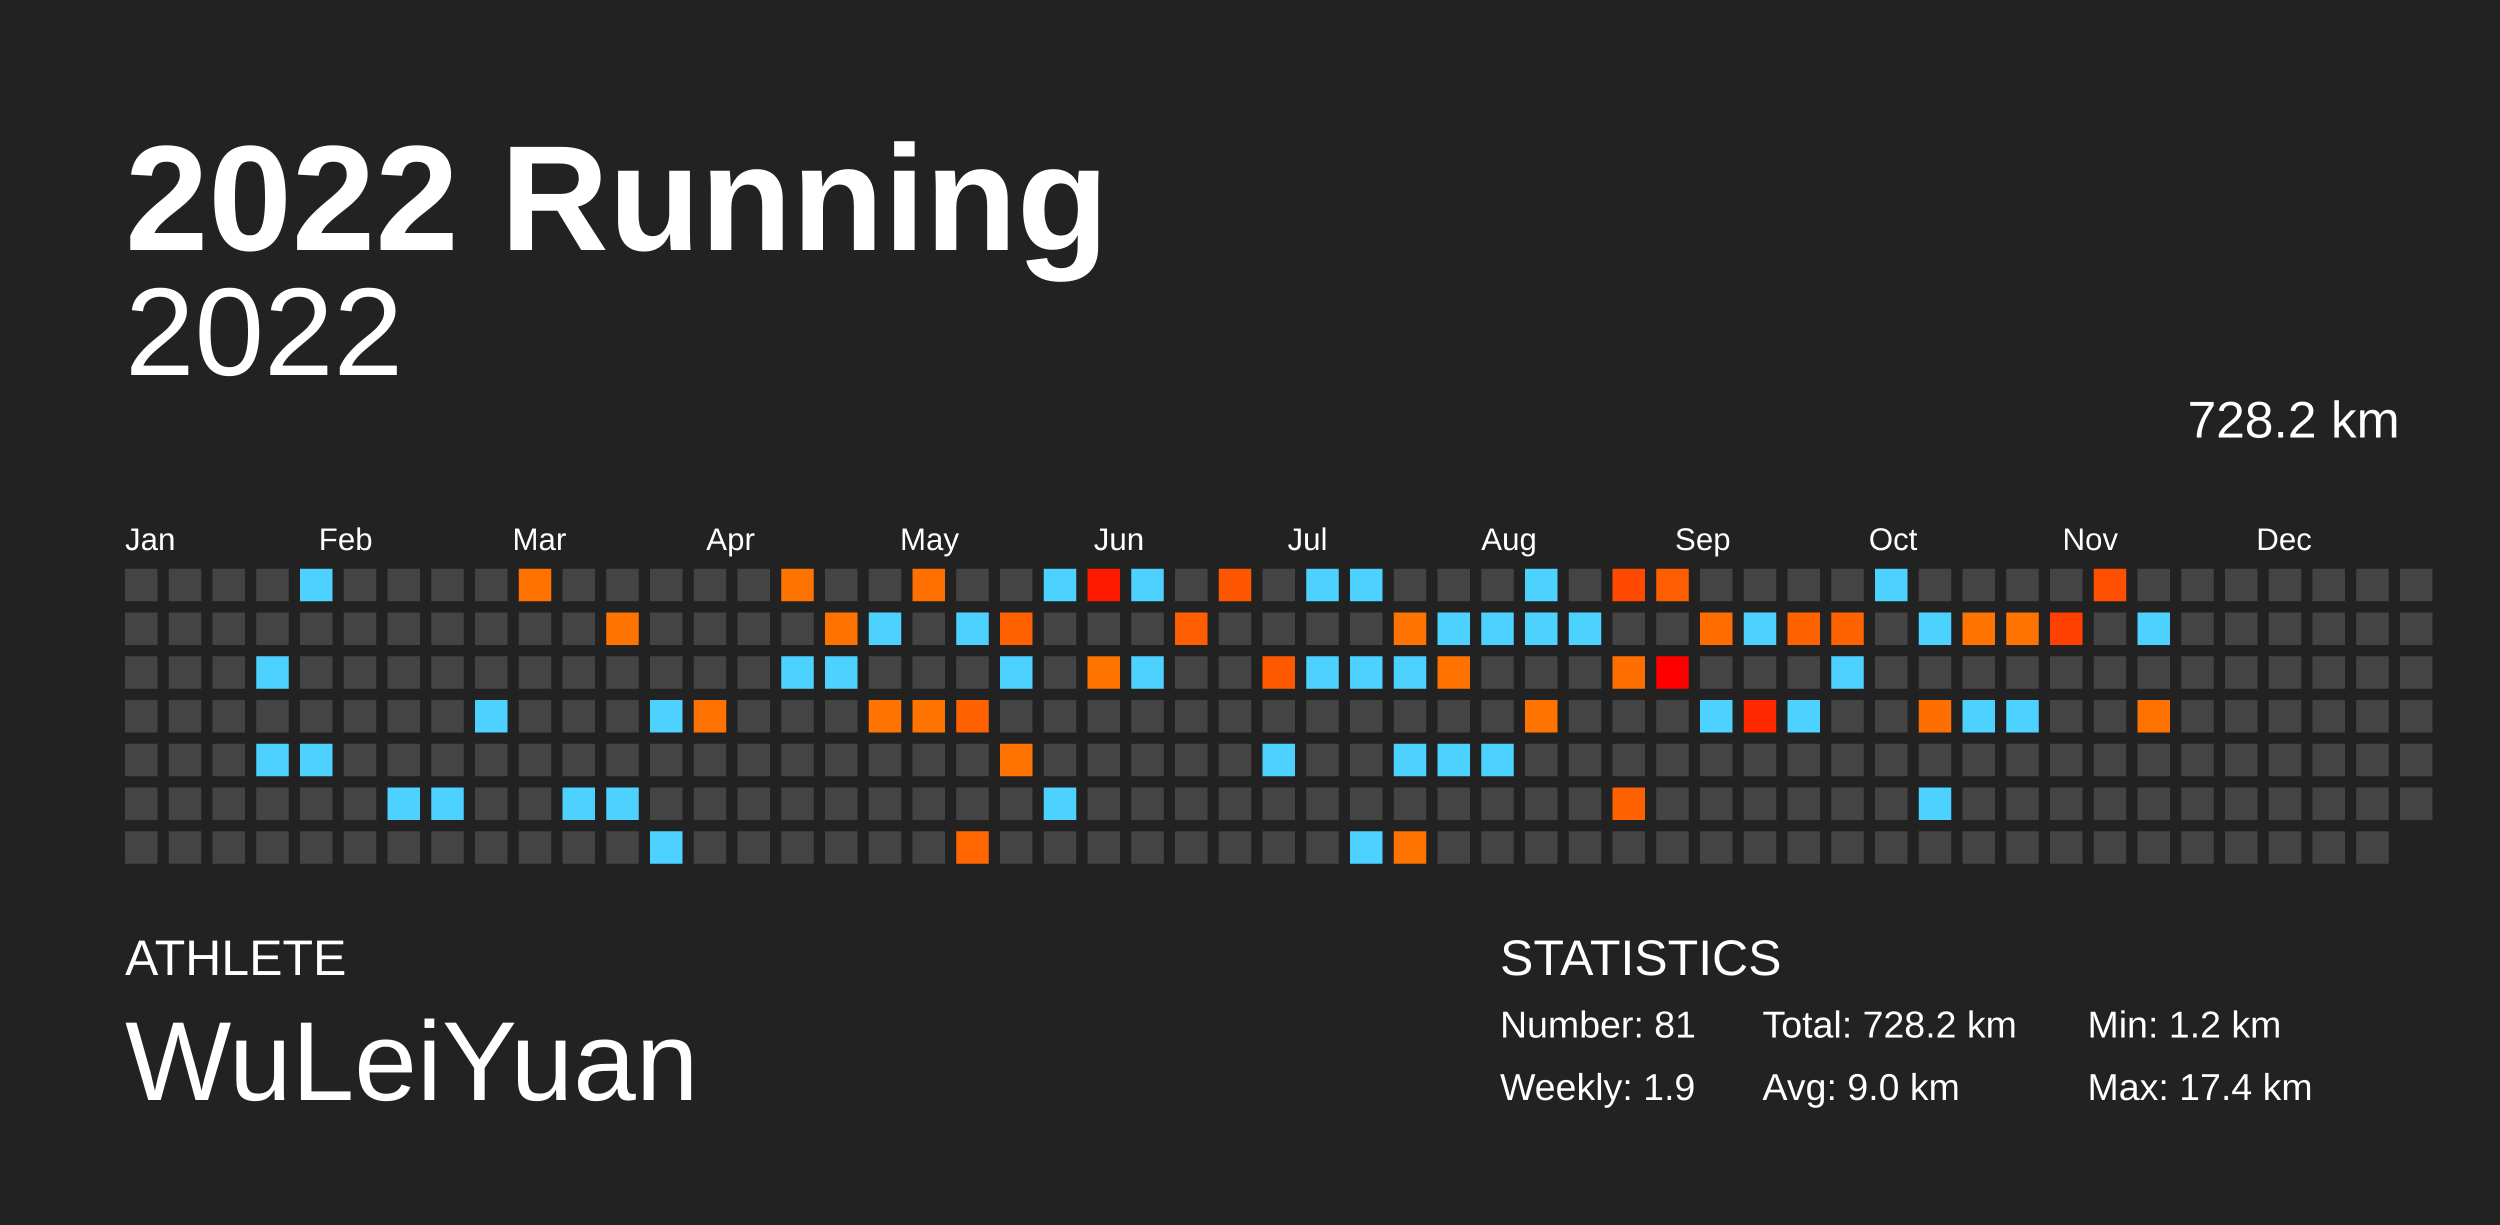
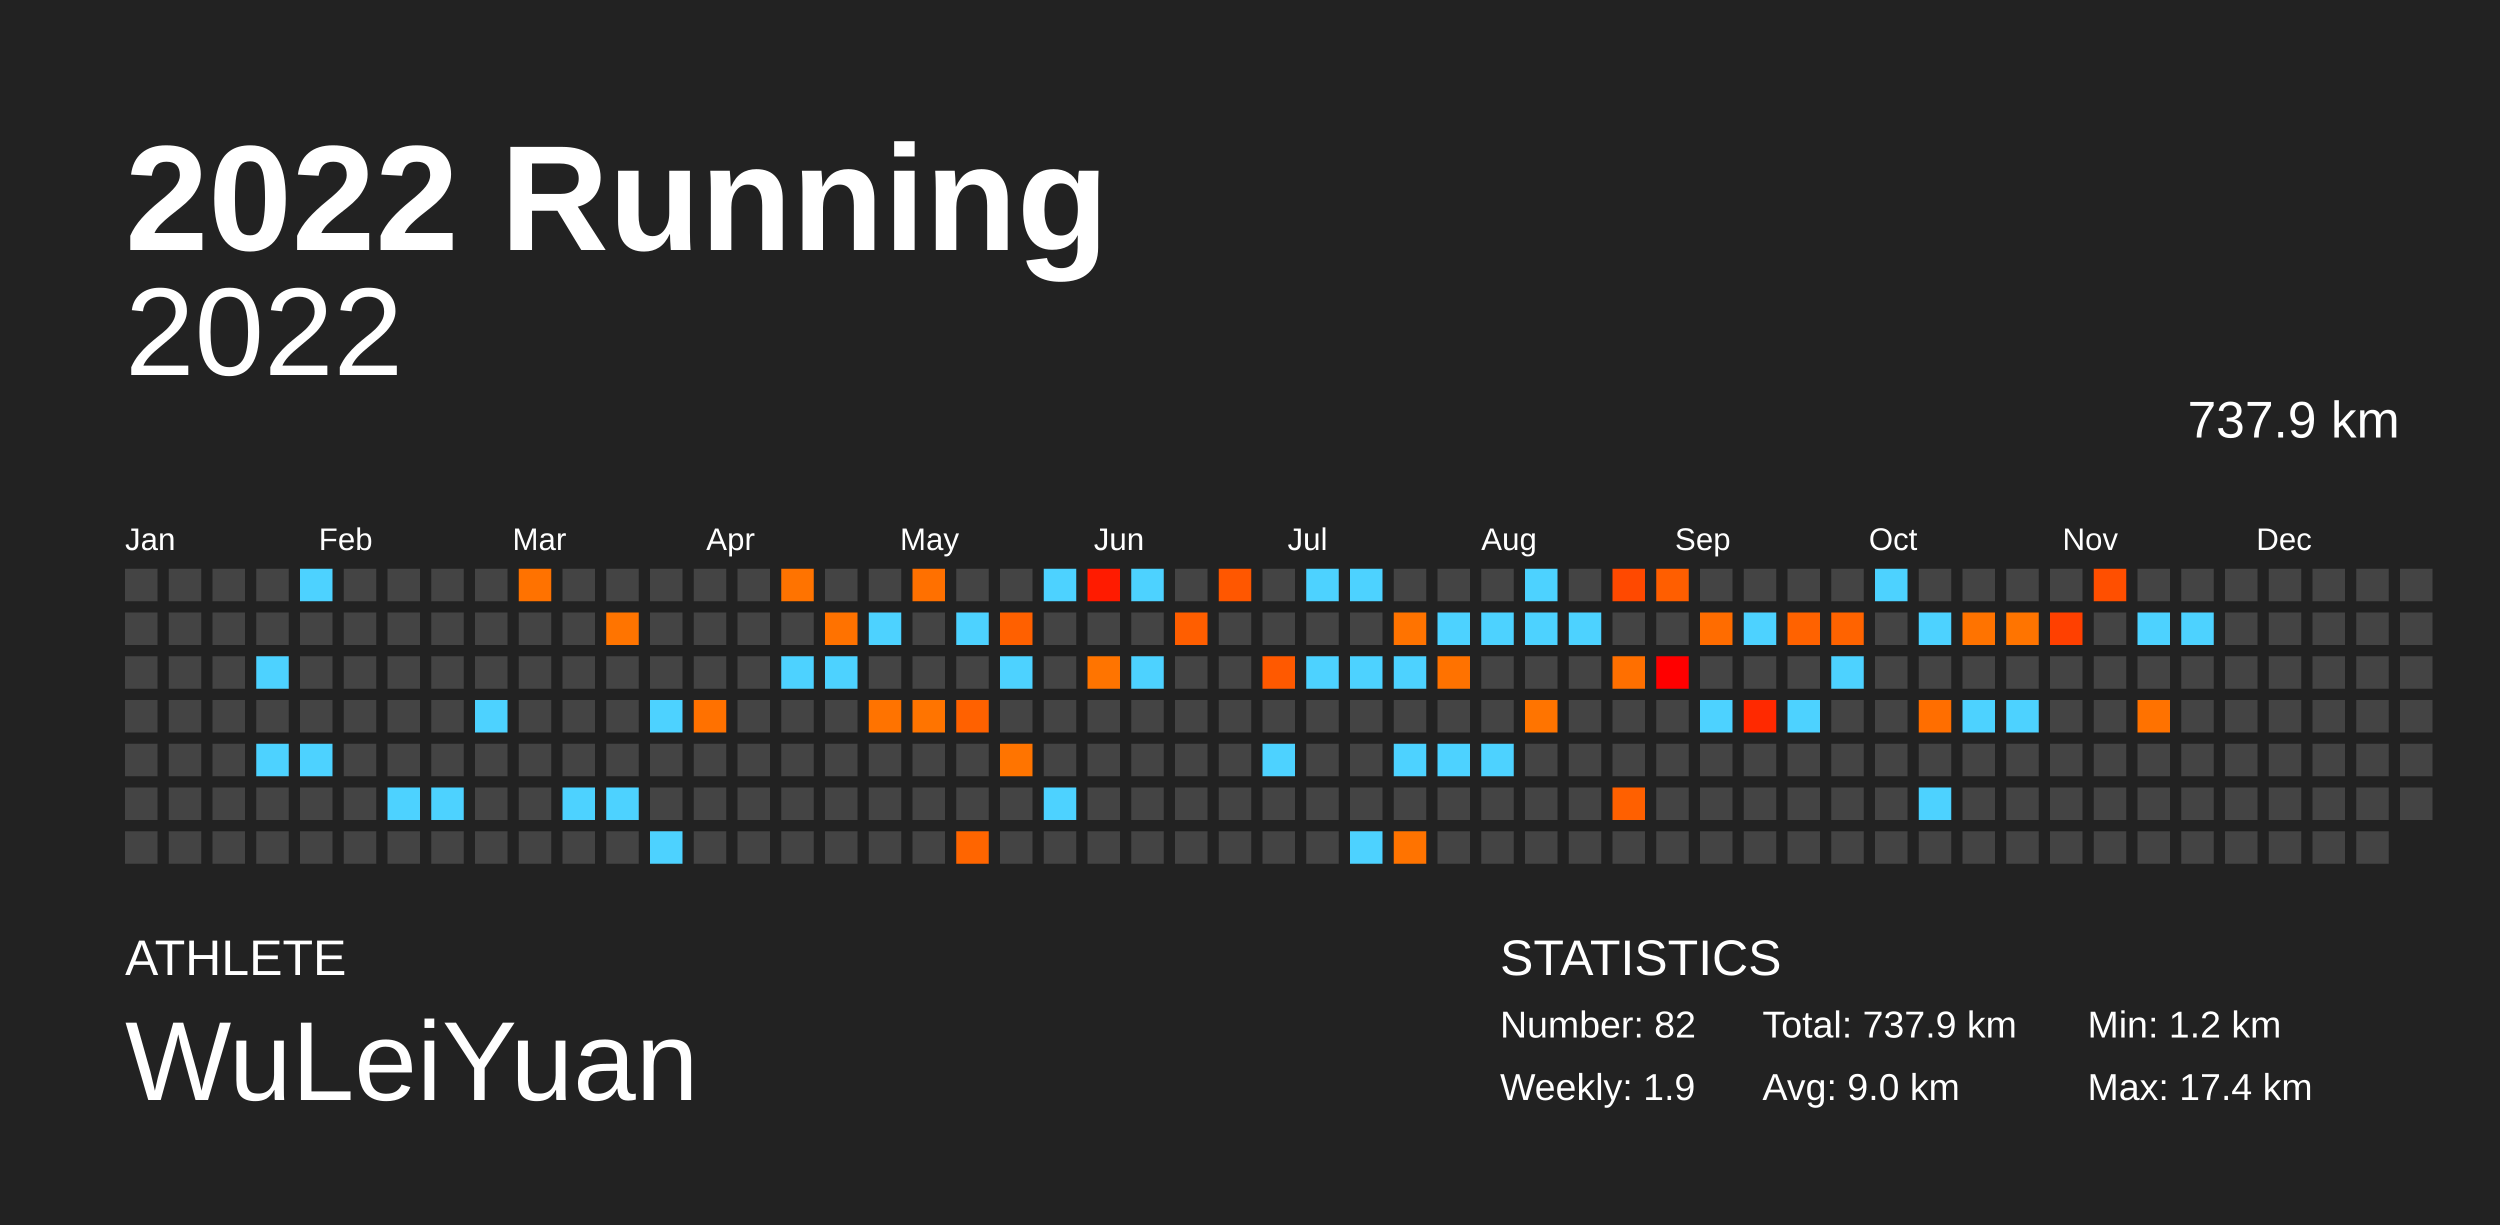
<svg xmlns="http://www.w3.org/2000/svg" baseProfile="full" height="98mm" version="1.1" viewBox="0,0,200,98" width="200mm">
  <defs />
  <rect fill="#222222" height="98" width="200" x="0" y="0" />
  <text fill="#FFFFFF" style="font-size:12px; font-family:Arial; font-weight:bold;" x="10" y="20">2022 Running</text>
  <text fill="#FFFFFF" style="font-size:4px; font-family:Arial" x="10" y="78">ATHLETE</text>
  <text fill="#FFFFFF" style="font-size:9px; font-family:Arial" x="10" y="88">WuLeiYuan</text>
  <text fill="#FFFFFF" style="font-size:4px; font-family:Arial" x="120" y="78">STATISTICS</text>
-   <text fill="#FFFFFF" style="font-size:3px; font-family:Arial" x="120" y="83">Number: 81</text>
+   <text fill="#FFFFFF" style="font-size:3px; font-family:Arial" x="120" y="83">Number: 82</text>
  <text fill="#FFFFFF" style="font-size:3px; font-family:Arial" x="120" y="88">Weekly: 1.9</text>
-   <text fill="#FFFFFF" style="font-size:3px; font-family:Arial" x="141" y="83">Total: 728.2 km</text>
+   <text fill="#FFFFFF" style="font-size:3px; font-family:Arial" x="141" y="83">Total: 737.9 km</text>
  <text fill="#FFFFFF" style="font-size:3px; font-family:Arial" x="141" y="88">Avg: 9.0 km</text>
  <text fill="#FFFFFF" style="font-size:3px; font-family:Arial" x="167" y="83">Min: 1.2 km</text>
  <text fill="#FFFFFF" style="font-size:3px; font-family:Arial" x="167" y="88">Max: 17.4 km</text>
  <text alignment-baseline="hanging" fill="#FFFFFF" style="font-size:10.0px; font-family:Arial;" x="10" y="30">2022</text>
-   <text alignment-baseline="hanging" fill="#FFFFFF" style="font-size:4.125px; font-family:Arial;" x="175" y="35">728.2 km</text>
+   <text alignment-baseline="hanging" fill="#FFFFFF" style="font-size:4.125px; font-family:Arial;" x="175" y="35">737.9 km</text>
  <text fill="#FFFFFF" style="font-size:2.5px; font-family:Arial" x="10.0" y="44">Jan</text>
  <text fill="#FFFFFF" style="font-size:2.5px; font-family:Arial" x="25.5" y="44">Feb</text>
  <text fill="#FFFFFF" style="font-size:2.5px; font-family:Arial" x="41.0" y="44">Mar</text>
  <text fill="#FFFFFF" style="font-size:2.5px; font-family:Arial" x="56.5" y="44">Apr</text>
  <text fill="#FFFFFF" style="font-size:2.5px; font-family:Arial" x="72.0" y="44">May</text>
  <text fill="#FFFFFF" style="font-size:2.5px; font-family:Arial" x="87.5" y="44">Jun</text>
  <text fill="#FFFFFF" style="font-size:2.5px; font-family:Arial" x="103.0" y="44">Jul</text>
  <text fill="#FFFFFF" style="font-size:2.5px; font-family:Arial" x="118.5" y="44">Aug</text>
  <text fill="#FFFFFF" style="font-size:2.5px; font-family:Arial" x="134.0" y="44">Sep</text>
  <text fill="#FFFFFF" style="font-size:2.5px; font-family:Arial" x="149.5" y="44">Oct</text>
  <text fill="#FFFFFF" style="font-size:2.5px; font-family:Arial" x="165.0" y="44">Nov</text>
  <text fill="#FFFFFF" style="font-size:2.5px; font-family:Arial" x="180.5" y="44">Dec</text>
  <rect fill="#444444" height="2.6" width="2.6" x="10.0" y="45.5" />
  <rect fill="#444444" height="2.6" width="2.6" x="10.0" y="49.0" />
  <rect fill="#444444" height="2.6" width="2.6" x="10.0" y="52.5" />
  <rect fill="#444444" height="2.6" width="2.6" x="10.0" y="56.0" />
  <rect fill="#444444" height="2.6" width="2.6" x="10.0" y="59.5" />
  <rect fill="#444444" height="2.6" width="2.6" x="10.0" y="63.0" />
  <rect fill="#444444" height="2.6" width="2.6" x="10.0" y="66.5" />
  <rect fill="#444444" height="2.6" width="2.6" x="13.5" y="45.5" />
  <rect fill="#444444" height="2.6" width="2.6" x="13.5" y="49.0" />
  <rect fill="#444444" height="2.6" width="2.6" x="13.5" y="52.5" />
  <rect fill="#444444" height="2.6" width="2.6" x="13.5" y="56.0" />
  <rect fill="#444444" height="2.6" width="2.6" x="13.5" y="59.5" />
  <rect fill="#444444" height="2.6" width="2.6" x="13.5" y="63.0" />
  <rect fill="#444444" height="2.6" width="2.6" x="13.5" y="66.5" />
  <rect fill="#444444" height="2.6" width="2.6" x="17.0" y="45.5" />
  <rect fill="#444444" height="2.6" width="2.6" x="17.0" y="49.0" />
  <rect fill="#444444" height="2.6" width="2.6" x="17.0" y="52.5" />
  <rect fill="#444444" height="2.6" width="2.6" x="17.0" y="56.0" />
  <rect fill="#444444" height="2.6" width="2.6" x="17.0" y="59.5" />
  <rect fill="#444444" height="2.6" width="2.6" x="17.0" y="63.0" />
  <rect fill="#444444" height="2.6" width="2.6" x="17.0" y="66.5" />
  <rect fill="#444444" height="2.6" width="2.6" x="20.5" y="45.5" />
  <rect fill="#444444" height="2.6" width="2.6" x="20.5" y="49.0" />
  <rect fill="#4dd2ff" height="2.6" width="2.6" x="20.5" y="52.5" />
  <rect fill="#444444" height="2.6" width="2.6" x="20.5" y="56.0" />
  <rect fill="#4dd2ff" height="2.6" width="2.6" x="20.5" y="59.5" />
  <rect fill="#444444" height="2.6" width="2.6" x="20.5" y="63.0" />
  <rect fill="#444444" height="2.6" width="2.6" x="20.5" y="66.5" />
  <rect fill="#4dd2ff" height="2.6" width="2.6" x="24.0" y="45.5" />
  <rect fill="#444444" height="2.6" width="2.6" x="24.0" y="49.0" />
  <rect fill="#444444" height="2.6" width="2.6" x="24.0" y="52.5" />
  <rect fill="#444444" height="2.6" width="2.6" x="24.0" y="56.0" />
  <rect fill="#4dd2ff" height="2.6" width="2.6" x="24.0" y="59.5" />
  <rect fill="#444444" height="2.6" width="2.6" x="24.0" y="63.0" />
  <rect fill="#444444" height="2.6" width="2.6" x="24.0" y="66.5" />
  <rect fill="#444444" height="2.6" width="2.6" x="27.5" y="45.5" />
  <rect fill="#444444" height="2.6" width="2.6" x="27.5" y="49.0" />
  <rect fill="#444444" height="2.6" width="2.6" x="27.5" y="52.5" />
  <rect fill="#444444" height="2.6" width="2.6" x="27.5" y="56.0" />
  <rect fill="#444444" height="2.6" width="2.6" x="27.5" y="59.5" />
  <rect fill="#444444" height="2.6" width="2.6" x="27.5" y="63.0" />
  <rect fill="#444444" height="2.6" width="2.6" x="27.5" y="66.5" />
  <rect fill="#444444" height="2.6" width="2.6" x="31.0" y="45.5" />
  <rect fill="#444444" height="2.6" width="2.6" x="31.0" y="49.0" />
  <rect fill="#444444" height="2.6" width="2.6" x="31.0" y="52.5" />
  <rect fill="#444444" height="2.6" width="2.6" x="31.0" y="56.0" />
  <rect fill="#444444" height="2.6" width="2.6" x="31.0" y="59.5" />
  <rect fill="#4dd2ff" height="2.6" width="2.6" x="31.0" y="63.0" />
  <rect fill="#444444" height="2.6" width="2.6" x="31.0" y="66.5" />
  <rect fill="#444444" height="2.6" width="2.6" x="34.5" y="45.5" />
  <rect fill="#444444" height="2.6" width="2.6" x="34.5" y="49.0" />
  <rect fill="#444444" height="2.6" width="2.6" x="34.5" y="52.5" />
  <rect fill="#444444" height="2.6" width="2.6" x="34.5" y="56.0" />
  <rect fill="#444444" height="2.6" width="2.6" x="34.5" y="59.5" />
  <rect fill="#4dd2ff" height="2.6" width="2.6" x="34.5" y="63.0" />
  <rect fill="#444444" height="2.6" width="2.6" x="34.5" y="66.5" />
  <rect fill="#444444" height="2.6" width="2.6" x="38.0" y="45.5" />
  <rect fill="#444444" height="2.6" width="2.6" x="38.0" y="49.0" />
  <rect fill="#444444" height="2.6" width="2.6" x="38.0" y="52.5" />
  <rect fill="#4dd2ff" height="2.6" width="2.6" x="38.0" y="56.0" />
  <rect fill="#444444" height="2.6" width="2.6" x="38.0" y="59.5" />
  <rect fill="#444444" height="2.6" width="2.6" x="38.0" y="63.0" />
  <rect fill="#444444" height="2.6" width="2.6" x="38.0" y="66.5" />
  <rect fill="#ff7200" height="2.6" width="2.6" x="41.5" y="45.5" />
  <rect fill="#444444" height="2.6" width="2.6" x="41.5" y="49.0" />
  <rect fill="#444444" height="2.6" width="2.6" x="41.5" y="52.5" />
  <rect fill="#444444" height="2.6" width="2.6" x="41.5" y="56.0" />
  <rect fill="#444444" height="2.6" width="2.6" x="41.5" y="59.5" />
  <rect fill="#444444" height="2.6" width="2.6" x="41.5" y="63.0" />
  <rect fill="#444444" height="2.6" width="2.6" x="41.5" y="66.5" />
  <rect fill="#444444" height="2.6" width="2.6" x="45.0" y="45.5" />
  <rect fill="#444444" height="2.6" width="2.6" x="45.0" y="49.0" />
  <rect fill="#444444" height="2.6" width="2.6" x="45.0" y="52.5" />
  <rect fill="#444444" height="2.6" width="2.6" x="45.0" y="56.0" />
  <rect fill="#444444" height="2.6" width="2.6" x="45.0" y="59.5" />
  <rect fill="#4dd2ff" height="2.6" width="2.6" x="45.0" y="63.0" />
  <rect fill="#444444" height="2.6" width="2.6" x="45.0" y="66.5" />
  <rect fill="#444444" height="2.6" width="2.6" x="48.5" y="45.5" />
  <rect fill="#ff7400" height="2.6" width="2.6" x="48.5" y="49.0" />
  <rect fill="#444444" height="2.6" width="2.6" x="48.5" y="52.5" />
  <rect fill="#444444" height="2.6" width="2.6" x="48.5" y="56.0" />
  <rect fill="#444444" height="2.6" width="2.6" x="48.5" y="59.5" />
  <rect fill="#4dd2ff" height="2.6" width="2.6" x="48.5" y="63.0" />
  <rect fill="#444444" height="2.6" width="2.6" x="48.5" y="66.5" />
  <rect fill="#444444" height="2.6" width="2.6" x="52.0" y="45.5" />
  <rect fill="#444444" height="2.6" width="2.6" x="52.0" y="49.0" />
  <rect fill="#444444" height="2.6" width="2.6" x="52.0" y="52.5" />
  <rect fill="#4dd2ff" height="2.6" width="2.6" x="52.0" y="56.0" />
  <rect fill="#444444" height="2.6" width="2.6" x="52.0" y="59.5" />
  <rect fill="#444444" height="2.6" width="2.6" x="52.0" y="63.0" />
  <rect fill="#4dd2ff" height="2.6" width="2.6" x="52.0" y="66.5" />
  <rect fill="#444444" height="2.6" width="2.6" x="55.5" y="45.5" />
  <rect fill="#444444" height="2.6" width="2.6" x="55.5" y="49.0" />
  <rect fill="#444444" height="2.6" width="2.6" x="55.5" y="52.5" />
  <rect fill="#ff7100" height="2.6" width="2.6" x="55.5" y="56.0" />
  <rect fill="#444444" height="2.6" width="2.6" x="55.5" y="59.5" />
  <rect fill="#444444" height="2.6" width="2.6" x="55.5" y="63.0" />
  <rect fill="#444444" height="2.6" width="2.6" x="55.5" y="66.5" />
  <rect fill="#444444" height="2.6" width="2.6" x="59.0" y="45.5" />
  <rect fill="#444444" height="2.6" width="2.6" x="59.0" y="49.0" />
  <rect fill="#444444" height="2.6" width="2.6" x="59.0" y="52.5" />
  <rect fill="#444444" height="2.6" width="2.6" x="59.0" y="56.0" />
  <rect fill="#444444" height="2.6" width="2.6" x="59.0" y="59.5" />
  <rect fill="#444444" height="2.6" width="2.6" x="59.0" y="63.0" />
  <rect fill="#444444" height="2.6" width="2.6" x="59.0" y="66.5" />
  <rect fill="#ff7300" height="2.6" width="2.6" x="62.5" y="45.5" />
  <rect fill="#444444" height="2.6" width="2.6" x="62.5" y="49.0" />
  <rect fill="#4dd2ff" height="2.6" width="2.6" x="62.5" y="52.5" />
  <rect fill="#444444" height="2.6" width="2.6" x="62.5" y="56.0" />
  <rect fill="#444444" height="2.6" width="2.6" x="62.5" y="59.5" />
  <rect fill="#444444" height="2.6" width="2.6" x="62.5" y="63.0" />
  <rect fill="#444444" height="2.6" width="2.6" x="62.5" y="66.5" />
  <rect fill="#444444" height="2.6" width="2.6" x="66.0" y="45.5" />
  <rect fill="#ff7200" height="2.6" width="2.6" x="66.0" y="49.0" />
  <rect fill="#4dd2ff" height="2.6" width="2.6" x="66.0" y="52.5" />
  <rect fill="#444444" height="2.6" width="2.6" x="66.0" y="56.0" />
  <rect fill="#444444" height="2.6" width="2.6" x="66.0" y="59.5" />
  <rect fill="#444444" height="2.6" width="2.6" x="66.0" y="63.0" />
  <rect fill="#444444" height="2.6" width="2.6" x="66.0" y="66.5" />
  <rect fill="#444444" height="2.6" width="2.6" x="69.5" y="45.5" />
  <rect fill="#4dd2ff" height="2.6" width="2.6" x="69.5" y="49.0" />
  <rect fill="#444444" height="2.6" width="2.6" x="69.5" y="52.5" />
  <rect fill="#ff7300" height="2.6" width="2.6" x="69.5" y="56.0" />
  <rect fill="#444444" height="2.6" width="2.6" x="69.5" y="59.5" />
  <rect fill="#444444" height="2.6" width="2.6" x="69.5" y="63.0" />
  <rect fill="#444444" height="2.6" width="2.6" x="69.5" y="66.5" />
  <rect fill="#ff7000" height="2.6" width="2.6" x="73.0" y="45.5" />
  <rect fill="#444444" height="2.6" width="2.6" x="73.0" y="49.0" />
  <rect fill="#444444" height="2.6" width="2.6" x="73.0" y="52.5" />
  <rect fill="#ff7400" height="2.6" width="2.6" x="73.0" y="56.0" />
  <rect fill="#444444" height="2.6" width="2.6" x="73.0" y="59.5" />
  <rect fill="#444444" height="2.6" width="2.6" x="73.0" y="63.0" />
  <rect fill="#444444" height="2.6" width="2.6" x="73.0" y="66.5" />
  <rect fill="#444444" height="2.6" width="2.6" x="76.5" y="45.5" />
  <rect fill="#4dd2ff" height="2.6" width="2.6" x="76.5" y="49.0" />
  <rect fill="#444444" height="2.6" width="2.6" x="76.5" y="52.5" />
  <rect fill="#ff6100" height="2.6" width="2.6" x="76.5" y="56.0" />
  <rect fill="#444444" height="2.6" width="2.6" x="76.5" y="59.5" />
  <rect fill="#444444" height="2.6" width="2.6" x="76.5" y="63.0" />
  <rect fill="#ff6500" height="2.6" width="2.6" x="76.5" y="66.5" />
  <rect fill="#444444" height="2.6" width="2.6" x="80.0" y="45.5" />
  <rect fill="#ff6000" height="2.6" width="2.6" x="80.0" y="49.0" />
  <rect fill="#4dd2ff" height="2.6" width="2.6" x="80.0" y="52.5" />
  <rect fill="#444444" height="2.6" width="2.6" x="80.0" y="56.0" />
  <rect fill="#ff7400" height="2.6" width="2.6" x="80.0" y="59.5" />
  <rect fill="#444444" height="2.6" width="2.6" x="80.0" y="63.0" />
  <rect fill="#444444" height="2.6" width="2.6" x="80.0" y="66.5" />
  <rect fill="#4dd2ff" height="2.6" width="2.6" x="83.5" y="45.5" />
  <rect fill="#444444" height="2.6" width="2.6" x="83.5" y="49.0" />
  <rect fill="#444444" height="2.6" width="2.6" x="83.5" y="52.5" />
  <rect fill="#444444" height="2.6" width="2.6" x="83.5" y="56.0" />
  <rect fill="#444444" height="2.6" width="2.6" x="83.5" y="59.5" />
  <rect fill="#4dd2ff" height="2.6" width="2.6" x="83.5" y="63.0" />
  <rect fill="#444444" height="2.6" width="2.6" x="83.5" y="66.5" />
  <rect fill="#ff1b00" height="2.6" width="2.6" x="87.0" y="45.5" />
  <rect fill="#444444" height="2.6" width="2.6" x="87.0" y="49.0" />
  <rect fill="#ff7400" height="2.6" width="2.6" x="87.0" y="52.5" />
  <rect fill="#444444" height="2.6" width="2.6" x="87.0" y="56.0" />
  <rect fill="#444444" height="2.6" width="2.6" x="87.0" y="59.5" />
  <rect fill="#444444" height="2.6" width="2.6" x="87.0" y="63.0" />
  <rect fill="#444444" height="2.6" width="2.6" x="87.0" y="66.5" />
  <rect fill="#4dd2ff" height="2.6" width="2.6" x="90.5" y="45.5" />
  <rect fill="#444444" height="2.6" width="2.6" x="90.5" y="49.0" />
  <rect fill="#4dd2ff" height="2.6" width="2.6" x="90.5" y="52.5" />
  <rect fill="#444444" height="2.6" width="2.6" x="90.5" y="56.0" />
  <rect fill="#444444" height="2.6" width="2.6" x="90.5" y="59.5" />
  <rect fill="#444444" height="2.6" width="2.6" x="90.5" y="63.0" />
  <rect fill="#444444" height="2.6" width="2.6" x="90.5" y="66.5" />
  <rect fill="#444444" height="2.6" width="2.6" x="94.0" y="45.5" />
  <rect fill="#ff5e00" height="2.6" width="2.6" x="94.0" y="49.0" />
  <rect fill="#444444" height="2.6" width="2.6" x="94.0" y="52.5" />
  <rect fill="#444444" height="2.6" width="2.6" x="94.0" y="56.0" />
  <rect fill="#444444" height="2.6" width="2.6" x="94.0" y="59.5" />
  <rect fill="#444444" height="2.6" width="2.6" x="94.0" y="63.0" />
  <rect fill="#444444" height="2.6" width="2.6" x="94.0" y="66.5" />
  <rect fill="#ff5700" height="2.6" width="2.6" x="97.5" y="45.5" />
  <rect fill="#444444" height="2.6" width="2.6" x="97.5" y="49.0" />
  <rect fill="#444444" height="2.6" width="2.6" x="97.5" y="52.5" />
  <rect fill="#444444" height="2.6" width="2.6" x="97.5" y="56.0" />
  <rect fill="#444444" height="2.6" width="2.6" x="97.5" y="59.5" />
  <rect fill="#444444" height="2.6" width="2.6" x="97.5" y="63.0" />
  <rect fill="#444444" height="2.6" width="2.6" x="97.5" y="66.5" />
  <rect fill="#444444" height="2.6" width="2.6" x="101.0" y="45.5" />
  <rect fill="#444444" height="2.6" width="2.6" x="101.0" y="49.0" />
  <rect fill="#ff5900" height="2.6" width="2.6" x="101.0" y="52.5" />
  <rect fill="#444444" height="2.6" width="2.6" x="101.0" y="56.0" />
  <rect fill="#4dd2ff" height="2.6" width="2.6" x="101.0" y="59.5" />
  <rect fill="#444444" height="2.6" width="2.6" x="101.0" y="63.0" />
  <rect fill="#444444" height="2.6" width="2.6" x="101.0" y="66.5" />
  <rect fill="#4dd2ff" height="2.6" width="2.6" x="104.5" y="45.5" />
  <rect fill="#444444" height="2.6" width="2.6" x="104.5" y="49.0" />
  <rect fill="#4dd2ff" height="2.6" width="2.6" x="104.5" y="52.5" />
  <rect fill="#444444" height="2.6" width="2.6" x="104.5" y="56.0" />
  <rect fill="#444444" height="2.6" width="2.6" x="104.5" y="59.5" />
  <rect fill="#444444" height="2.6" width="2.6" x="104.5" y="63.0" />
  <rect fill="#444444" height="2.6" width="2.6" x="104.5" y="66.5" />
  <rect fill="#4dd2ff" height="2.6" width="2.6" x="108.0" y="45.5" />
  <rect fill="#444444" height="2.6" width="2.6" x="108.0" y="49.0" />
  <rect fill="#4dd2ff" height="2.6" width="2.6" x="108.0" y="52.5" />
  <rect fill="#444444" height="2.6" width="2.6" x="108.0" y="56.0" />
  <rect fill="#444444" height="2.6" width="2.6" x="108.0" y="59.5" />
  <rect fill="#444444" height="2.6" width="2.6" x="108.0" y="63.0" />
  <rect fill="#4dd2ff" height="2.6" width="2.6" x="108.0" y="66.5" />
  <rect fill="#444444" height="2.6" width="2.6" x="111.5" y="45.5" />
  <rect fill="#ff7300" height="2.6" width="2.6" x="111.5" y="49.0" />
  <rect fill="#4dd2ff" height="2.6" width="2.6" x="111.5" y="52.5" />
  <rect fill="#444444" height="2.6" width="2.6" x="111.5" y="56.0" />
  <rect fill="#4dd2ff" height="2.6" width="2.6" x="111.5" y="59.5" />
  <rect fill="#444444" height="2.6" width="2.6" x="111.5" y="63.0" />
  <rect fill="#ff7300" height="2.6" width="2.6" x="111.5" y="66.5" />
  <rect fill="#444444" height="2.6" width="2.6" x="115.0" y="45.5" />
  <rect fill="#4dd2ff" height="2.6" width="2.6" x="115.0" y="49.0" />
  <rect fill="#ff7200" height="2.6" width="2.6" x="115.0" y="52.5" />
  <rect fill="#444444" height="2.6" width="2.6" x="115.0" y="56.0" />
  <rect fill="#4dd2ff" height="2.6" width="2.6" x="115.0" y="59.5" />
  <rect fill="#444444" height="2.6" width="2.6" x="115.0" y="63.0" />
  <rect fill="#444444" height="2.6" width="2.6" x="115.0" y="66.5" />
  <rect fill="#444444" height="2.6" width="2.6" x="118.5" y="45.5" />
  <rect fill="#4dd2ff" height="2.6" width="2.6" x="118.5" y="49.0" />
  <rect fill="#444444" height="2.6" width="2.6" x="118.5" y="52.5" />
  <rect fill="#444444" height="2.6" width="2.6" x="118.5" y="56.0" />
  <rect fill="#4dd2ff" height="2.6" width="2.6" x="118.5" y="59.5" />
  <rect fill="#444444" height="2.6" width="2.6" x="118.5" y="63.0" />
  <rect fill="#444444" height="2.6" width="2.6" x="118.5" y="66.5" />
  <rect fill="#4dd2ff" height="2.6" width="2.6" x="122.0" y="45.5" />
  <rect fill="#4dd2ff" height="2.6" width="2.6" x="122.0" y="49.0" />
  <rect fill="#444444" height="2.6" width="2.6" x="122.0" y="52.5" />
  <rect fill="#ff7400" height="2.6" width="2.6" x="122.0" y="56.0" />
  <rect fill="#444444" height="2.6" width="2.6" x="122.0" y="59.5" />
  <rect fill="#444444" height="2.6" width="2.6" x="122.0" y="63.0" />
  <rect fill="#444444" height="2.6" width="2.6" x="122.0" y="66.5" />
  <rect fill="#444444" height="2.6" width="2.6" x="125.5" y="45.5" />
  <rect fill="#4dd2ff" height="2.6" width="2.6" x="125.5" y="49.0" />
  <rect fill="#444444" height="2.6" width="2.6" x="125.5" y="52.5" />
  <rect fill="#444444" height="2.6" width="2.6" x="125.5" y="56.0" />
  <rect fill="#444444" height="2.6" width="2.6" x="125.5" y="59.5" />
  <rect fill="#444444" height="2.6" width="2.6" x="125.5" y="63.0" />
  <rect fill="#444444" height="2.6" width="2.6" x="125.5" y="66.5" />
  <rect fill="#ff4900" height="2.6" width="2.6" x="129.0" y="45.5" />
  <rect fill="#444444" height="2.6" width="2.6" x="129.0" y="49.0" />
  <rect fill="#ff6f00" height="2.6" width="2.6" x="129.0" y="52.5" />
  <rect fill="#444444" height="2.6" width="2.6" x="129.0" y="56.0" />
  <rect fill="#444444" height="2.6" width="2.6" x="129.0" y="59.5" />
  <rect fill="#ff6000" height="2.6" width="2.6" x="129.0" y="63.0" />
  <rect fill="#444444" height="2.6" width="2.6" x="129.0" y="66.5" />
  <rect fill="#ff5e00" height="2.6" width="2.6" x="132.5" y="45.5" />
  <rect fill="#444444" height="2.6" width="2.6" x="132.5" y="49.0" />
  <rect fill="#ff0000" height="2.6" width="2.6" x="132.5" y="52.5" />
  <rect fill="#444444" height="2.6" width="2.6" x="132.5" y="56.0" />
  <rect fill="#444444" height="2.6" width="2.6" x="132.5" y="59.5" />
  <rect fill="#444444" height="2.6" width="2.6" x="132.5" y="63.0" />
  <rect fill="#444444" height="2.6" width="2.6" x="132.5" y="66.5" />
  <rect fill="#444444" height="2.6" width="2.6" x="136.0" y="45.5" />
  <rect fill="#ff6c00" height="2.6" width="2.6" x="136.0" y="49.0" />
  <rect fill="#444444" height="2.6" width="2.6" x="136.0" y="52.5" />
  <rect fill="#4dd2ff" height="2.6" width="2.6" x="136.0" y="56.0" />
  <rect fill="#444444" height="2.6" width="2.6" x="136.0" y="59.5" />
  <rect fill="#444444" height="2.6" width="2.6" x="136.0" y="63.0" />
  <rect fill="#444444" height="2.6" width="2.6" x="136.0" y="66.5" />
  <rect fill="#444444" height="2.6" width="2.6" x="139.5" y="45.5" />
  <rect fill="#4dd2ff" height="2.6" width="2.6" x="139.5" y="49.0" />
  <rect fill="#444444" height="2.6" width="2.6" x="139.5" y="52.5" />
  <rect fill="#ff2900" height="2.6" width="2.6" x="139.5" y="56.0" />
  <rect fill="#444444" height="2.6" width="2.6" x="139.5" y="59.5" />
  <rect fill="#444444" height="2.6" width="2.6" x="139.5" y="63.0" />
  <rect fill="#444444" height="2.6" width="2.6" x="139.5" y="66.5" />
  <rect fill="#444444" height="2.6" width="2.6" x="143.0" y="45.5" />
  <rect fill="#ff6200" height="2.6" width="2.6" x="143.0" y="49.0" />
  <rect fill="#444444" height="2.6" width="2.6" x="143.0" y="52.5" />
  <rect fill="#4dd2ff" height="2.6" width="2.6" x="143.0" y="56.0" />
  <rect fill="#444444" height="2.6" width="2.6" x="143.0" y="59.5" />
  <rect fill="#444444" height="2.6" width="2.6" x="143.0" y="63.0" />
  <rect fill="#444444" height="2.6" width="2.6" x="143.0" y="66.5" />
  <rect fill="#444444" height="2.6" width="2.6" x="146.5" y="45.5" />
  <rect fill="#ff6300" height="2.6" width="2.6" x="146.5" y="49.0" />
  <rect fill="#4dd2ff" height="2.6" width="2.6" x="146.5" y="52.5" />
  <rect fill="#444444" height="2.6" width="2.6" x="146.5" y="56.0" />
  <rect fill="#444444" height="2.6" width="2.6" x="146.5" y="59.5" />
  <rect fill="#444444" height="2.6" width="2.6" x="146.5" y="63.0" />
  <rect fill="#444444" height="2.6" width="2.6" x="146.5" y="66.5" />
  <rect fill="#4dd2ff" height="2.6" width="2.6" x="150.0" y="45.5" />
  <rect fill="#444444" height="2.6" width="2.6" x="150.0" y="49.0" />
  <rect fill="#444444" height="2.6" width="2.6" x="150.0" y="52.5" />
  <rect fill="#444444" height="2.6" width="2.6" x="150.0" y="56.0" />
  <rect fill="#444444" height="2.6" width="2.6" x="150.0" y="59.5" />
  <rect fill="#444444" height="2.6" width="2.6" x="150.0" y="63.0" />
  <rect fill="#444444" height="2.6" width="2.6" x="150.0" y="66.5" />
  <rect fill="#444444" height="2.6" width="2.6" x="153.5" y="45.5" />
  <rect fill="#4dd2ff" height="2.6" width="2.6" x="153.5" y="49.0" />
  <rect fill="#444444" height="2.6" width="2.6" x="153.5" y="52.5" />
  <rect fill="#ff6e00" height="2.6" width="2.6" x="153.5" y="56.0" />
  <rect fill="#444444" height="2.6" width="2.6" x="153.5" y="59.5" />
  <rect fill="#4dd2ff" height="2.6" width="2.6" x="153.5" y="63.0" />
  <rect fill="#444444" height="2.6" width="2.6" x="153.5" y="66.5" />
  <rect fill="#444444" height="2.6" width="2.6" x="157.0" y="45.5" />
  <rect fill="#ff7300" height="2.6" width="2.6" x="157.0" y="49.0" />
  <rect fill="#444444" height="2.6" width="2.6" x="157.0" y="52.5" />
  <rect fill="#4dd2ff" height="2.6" width="2.6" x="157.0" y="56.0" />
  <rect fill="#444444" height="2.6" width="2.6" x="157.0" y="59.5" />
  <rect fill="#444444" height="2.6" width="2.6" x="157.0" y="63.0" />
  <rect fill="#444444" height="2.6" width="2.6" x="157.0" y="66.5" />
  <rect fill="#444444" height="2.6" width="2.6" x="160.5" y="45.5" />
  <rect fill="#ff7400" height="2.6" width="2.6" x="160.5" y="49.0" />
  <rect fill="#444444" height="2.6" width="2.6" x="160.5" y="52.5" />
  <rect fill="#4dd2ff" height="2.6" width="2.6" x="160.5" y="56.0" />
  <rect fill="#444444" height="2.6" width="2.6" x="160.5" y="59.5" />
  <rect fill="#444444" height="2.6" width="2.6" x="160.5" y="63.0" />
  <rect fill="#444444" height="2.6" width="2.6" x="160.5" y="66.5" />
  <rect fill="#444444" height="2.6" width="2.6" x="164.0" y="45.5" />
  <rect fill="#ff4000" height="2.6" width="2.6" x="164.0" y="49.0" />
  <rect fill="#444444" height="2.6" width="2.6" x="164.0" y="52.5" />
  <rect fill="#444444" height="2.6" width="2.6" x="164.0" y="56.0" />
  <rect fill="#444444" height="2.6" width="2.6" x="164.0" y="59.5" />
  <rect fill="#444444" height="2.6" width="2.6" x="164.0" y="63.0" />
  <rect fill="#444444" height="2.6" width="2.6" x="164.0" y="66.5" />
  <rect fill="#ff4f00" height="2.6" width="2.6" x="167.5" y="45.5" />
  <rect fill="#444444" height="2.6" width="2.6" x="167.5" y="49.0" />
  <rect fill="#444444" height="2.6" width="2.6" x="167.5" y="52.5" />
  <rect fill="#444444" height="2.6" width="2.6" x="167.5" y="56.0" />
  <rect fill="#444444" height="2.6" width="2.6" x="167.5" y="59.5" />
  <rect fill="#444444" height="2.6" width="2.6" x="167.5" y="63.0" />
  <rect fill="#444444" height="2.6" width="2.6" x="167.5" y="66.5" />
  <rect fill="#444444" height="2.6" width="2.6" x="171.0" y="45.5" />
  <rect fill="#4dd2ff" height="2.6" width="2.6" x="171.0" y="49.0" />
  <rect fill="#444444" height="2.6" width="2.6" x="171.0" y="52.5" />
  <rect fill="#ff7200" height="2.6" width="2.6" x="171.0" y="56.0" />
  <rect fill="#444444" height="2.6" width="2.6" x="171.0" y="59.5" />
  <rect fill="#444444" height="2.6" width="2.6" x="171.0" y="63.0" />
  <rect fill="#444444" height="2.6" width="2.6" x="171.0" y="66.5" />
  <rect fill="#444444" height="2.6" width="2.6" x="174.5" y="45.5" />
-   <rect fill="#444444" height="2.6" width="2.6" x="174.5" y="49.0" />
+   <rect fill="#4dd2ff" height="2.6" width="2.6" x="174.5" y="49.0" />
  <rect fill="#444444" height="2.6" width="2.6" x="174.5" y="52.5" />
  <rect fill="#444444" height="2.6" width="2.6" x="174.5" y="56.0" />
  <rect fill="#444444" height="2.6" width="2.6" x="174.5" y="59.5" />
  <rect fill="#444444" height="2.6" width="2.6" x="174.5" y="63.0" />
  <rect fill="#444444" height="2.6" width="2.6" x="174.5" y="66.5" />
  <rect fill="#444444" height="2.6" width="2.6" x="178.0" y="45.5" />
  <rect fill="#444444" height="2.6" width="2.6" x="178.0" y="49.0" />
  <rect fill="#444444" height="2.6" width="2.6" x="178.0" y="52.5" />
  <rect fill="#444444" height="2.6" width="2.6" x="178.0" y="56.0" />
  <rect fill="#444444" height="2.6" width="2.6" x="178.0" y="59.5" />
  <rect fill="#444444" height="2.6" width="2.6" x="178.0" y="63.0" />
  <rect fill="#444444" height="2.6" width="2.6" x="178.0" y="66.5" />
  <rect fill="#444444" height="2.6" width="2.6" x="181.5" y="45.5" />
  <rect fill="#444444" height="2.6" width="2.6" x="181.5" y="49.0" />
  <rect fill="#444444" height="2.6" width="2.6" x="181.5" y="52.5" />
  <rect fill="#444444" height="2.6" width="2.6" x="181.5" y="56.0" />
  <rect fill="#444444" height="2.6" width="2.6" x="181.5" y="59.5" />
  <rect fill="#444444" height="2.6" width="2.6" x="181.5" y="63.0" />
  <rect fill="#444444" height="2.6" width="2.6" x="181.5" y="66.5" />
  <rect fill="#444444" height="2.6" width="2.6" x="185.0" y="45.5" />
  <rect fill="#444444" height="2.6" width="2.6" x="185.0" y="49.0" />
  <rect fill="#444444" height="2.6" width="2.6" x="185.0" y="52.5" />
  <rect fill="#444444" height="2.6" width="2.6" x="185.0" y="56.0" />
  <rect fill="#444444" height="2.6" width="2.6" x="185.0" y="59.5" />
  <rect fill="#444444" height="2.6" width="2.6" x="185.0" y="63.0" />
  <rect fill="#444444" height="2.6" width="2.6" x="185.0" y="66.5" />
  <rect fill="#444444" height="2.6" width="2.6" x="188.5" y="45.5" />
  <rect fill="#444444" height="2.6" width="2.6" x="188.5" y="49.0" />
  <rect fill="#444444" height="2.6" width="2.6" x="188.5" y="52.5" />
  <rect fill="#444444" height="2.6" width="2.6" x="188.5" y="56.0" />
  <rect fill="#444444" height="2.6" width="2.6" x="188.5" y="59.5" />
  <rect fill="#444444" height="2.6" width="2.6" x="188.5" y="63.0" />
  <rect fill="#444444" height="2.6" width="2.6" x="188.5" y="66.5" />
  <rect fill="#444444" height="2.6" width="2.6" x="192.0" y="45.5" />
  <rect fill="#444444" height="2.6" width="2.6" x="192.0" y="49.0" />
  <rect fill="#444444" height="2.6" width="2.6" x="192.0" y="52.5" />
  <rect fill="#444444" height="2.6" width="2.6" x="192.0" y="56.0" />
  <rect fill="#444444" height="2.6" width="2.6" x="192.0" y="59.5" />
  <rect fill="#444444" height="2.6" width="2.6" x="192.0" y="63.0" />
</svg>
